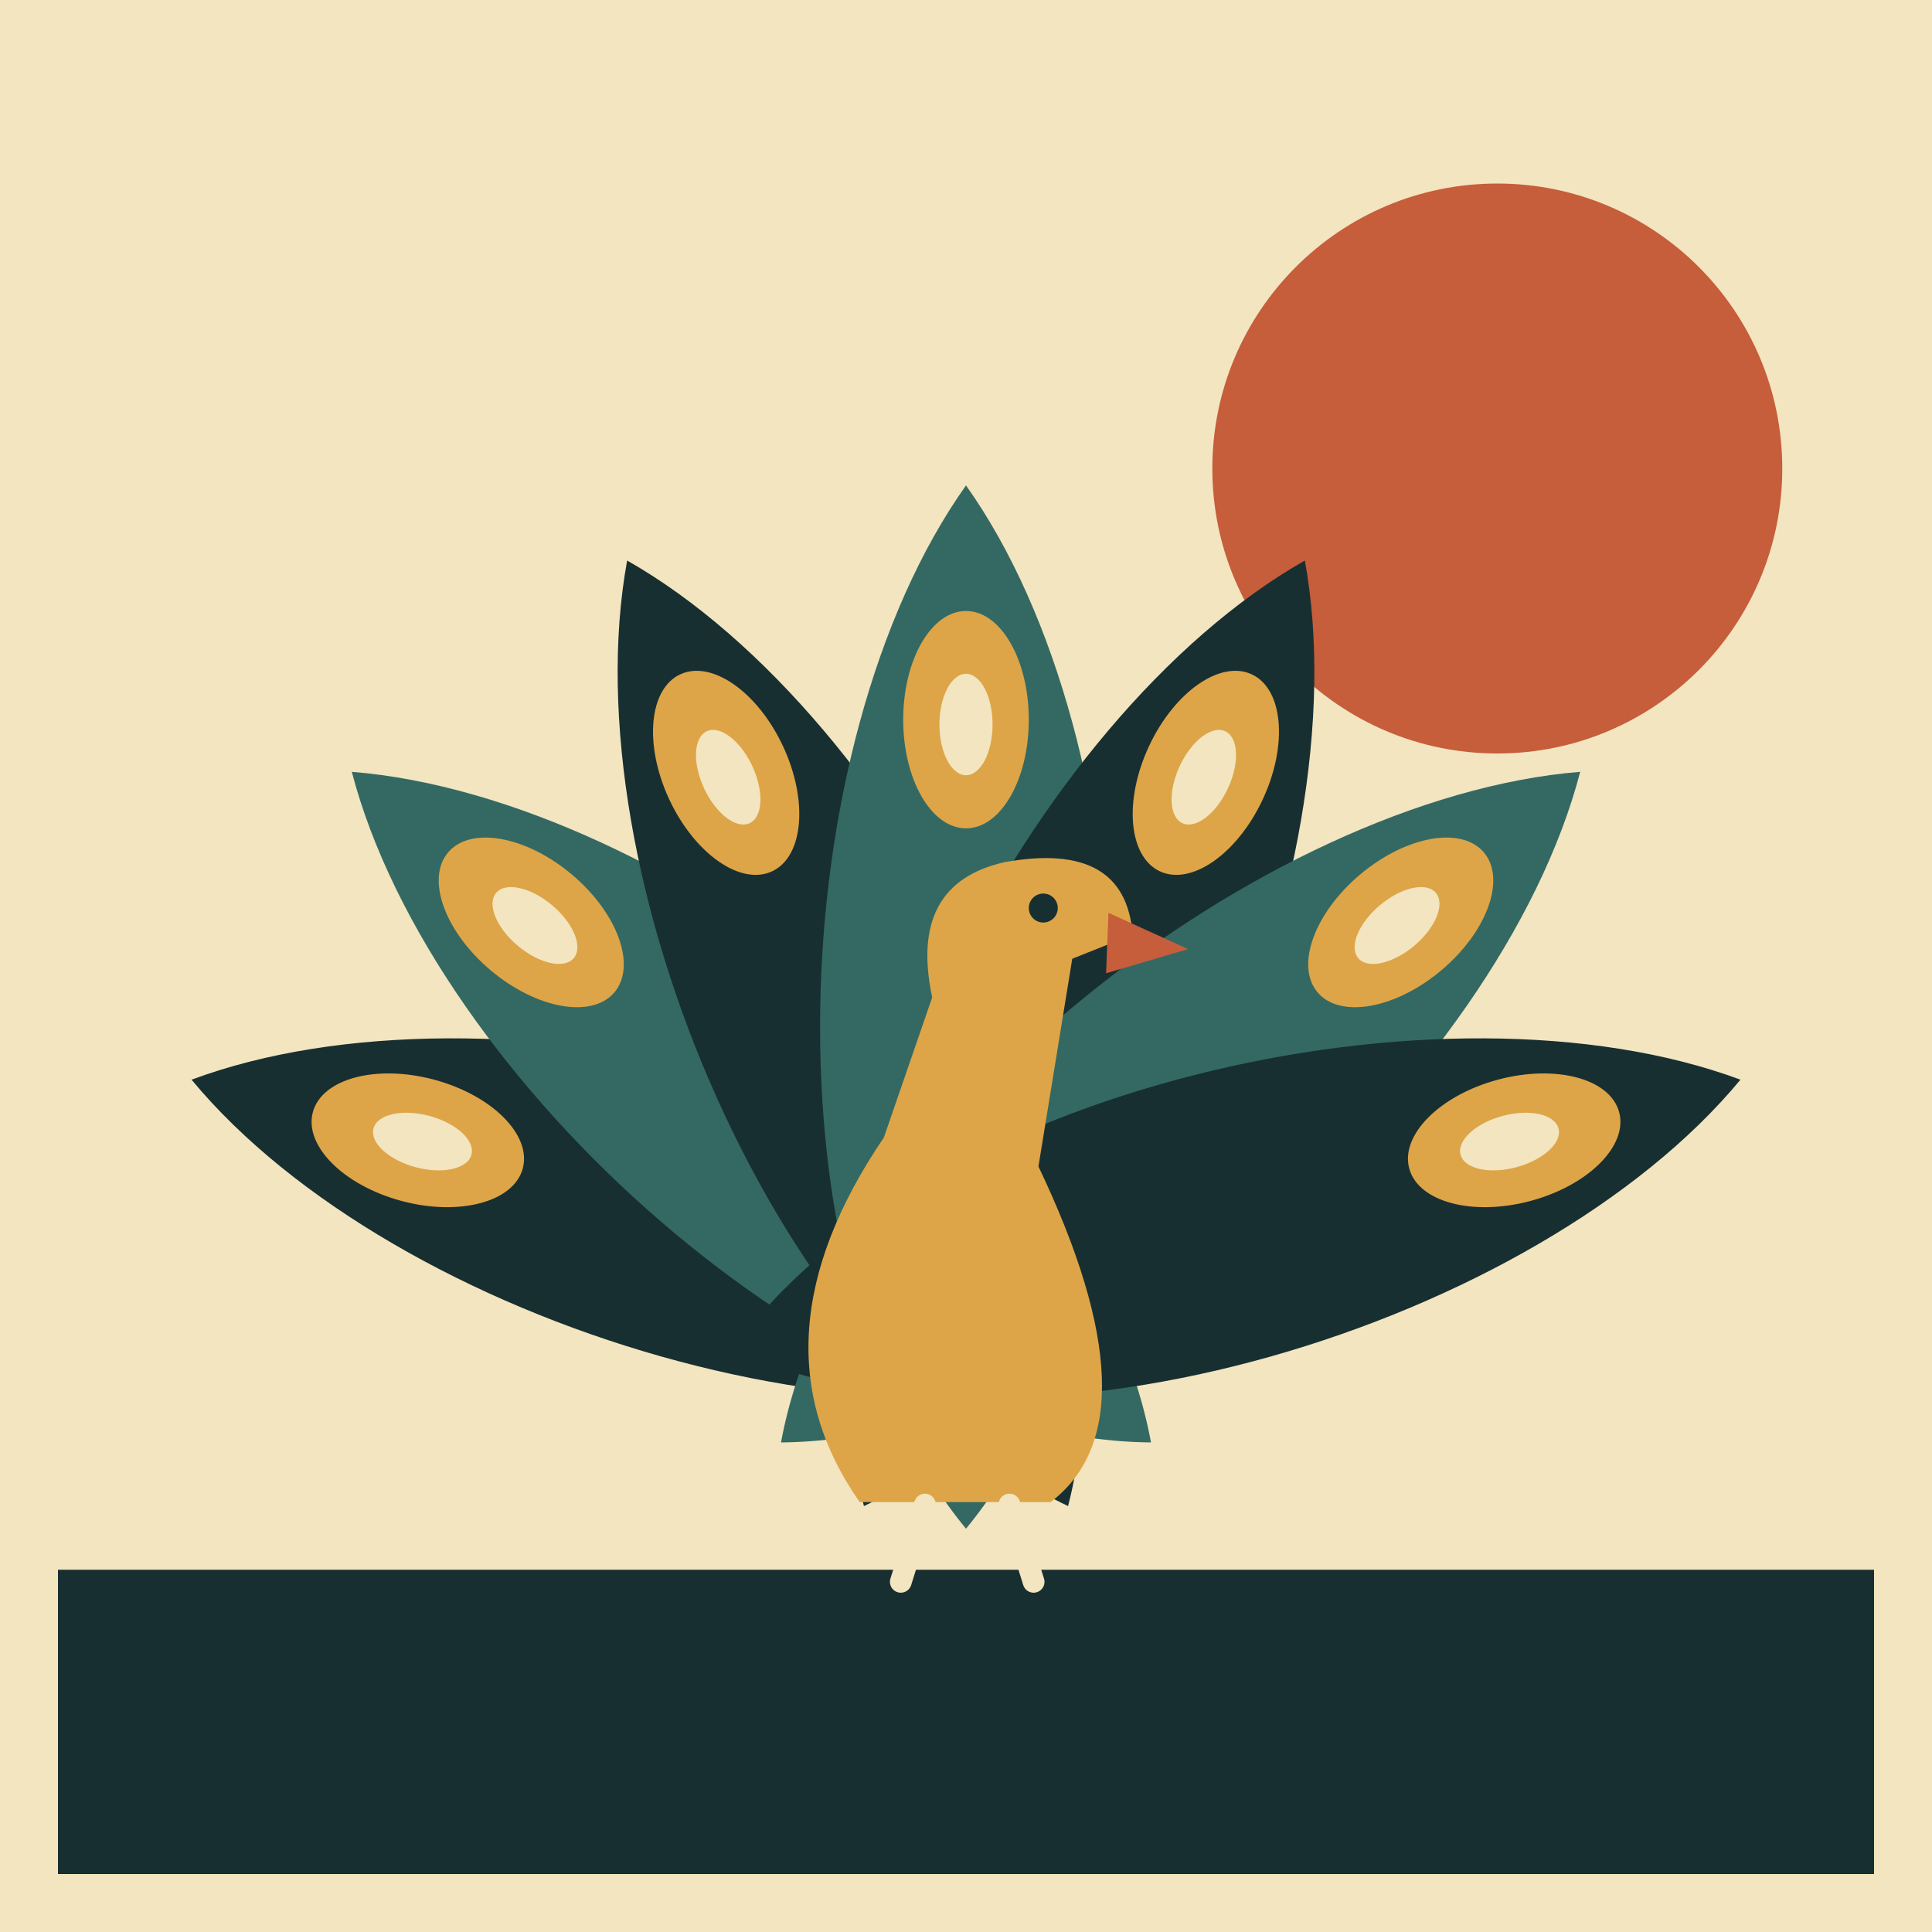
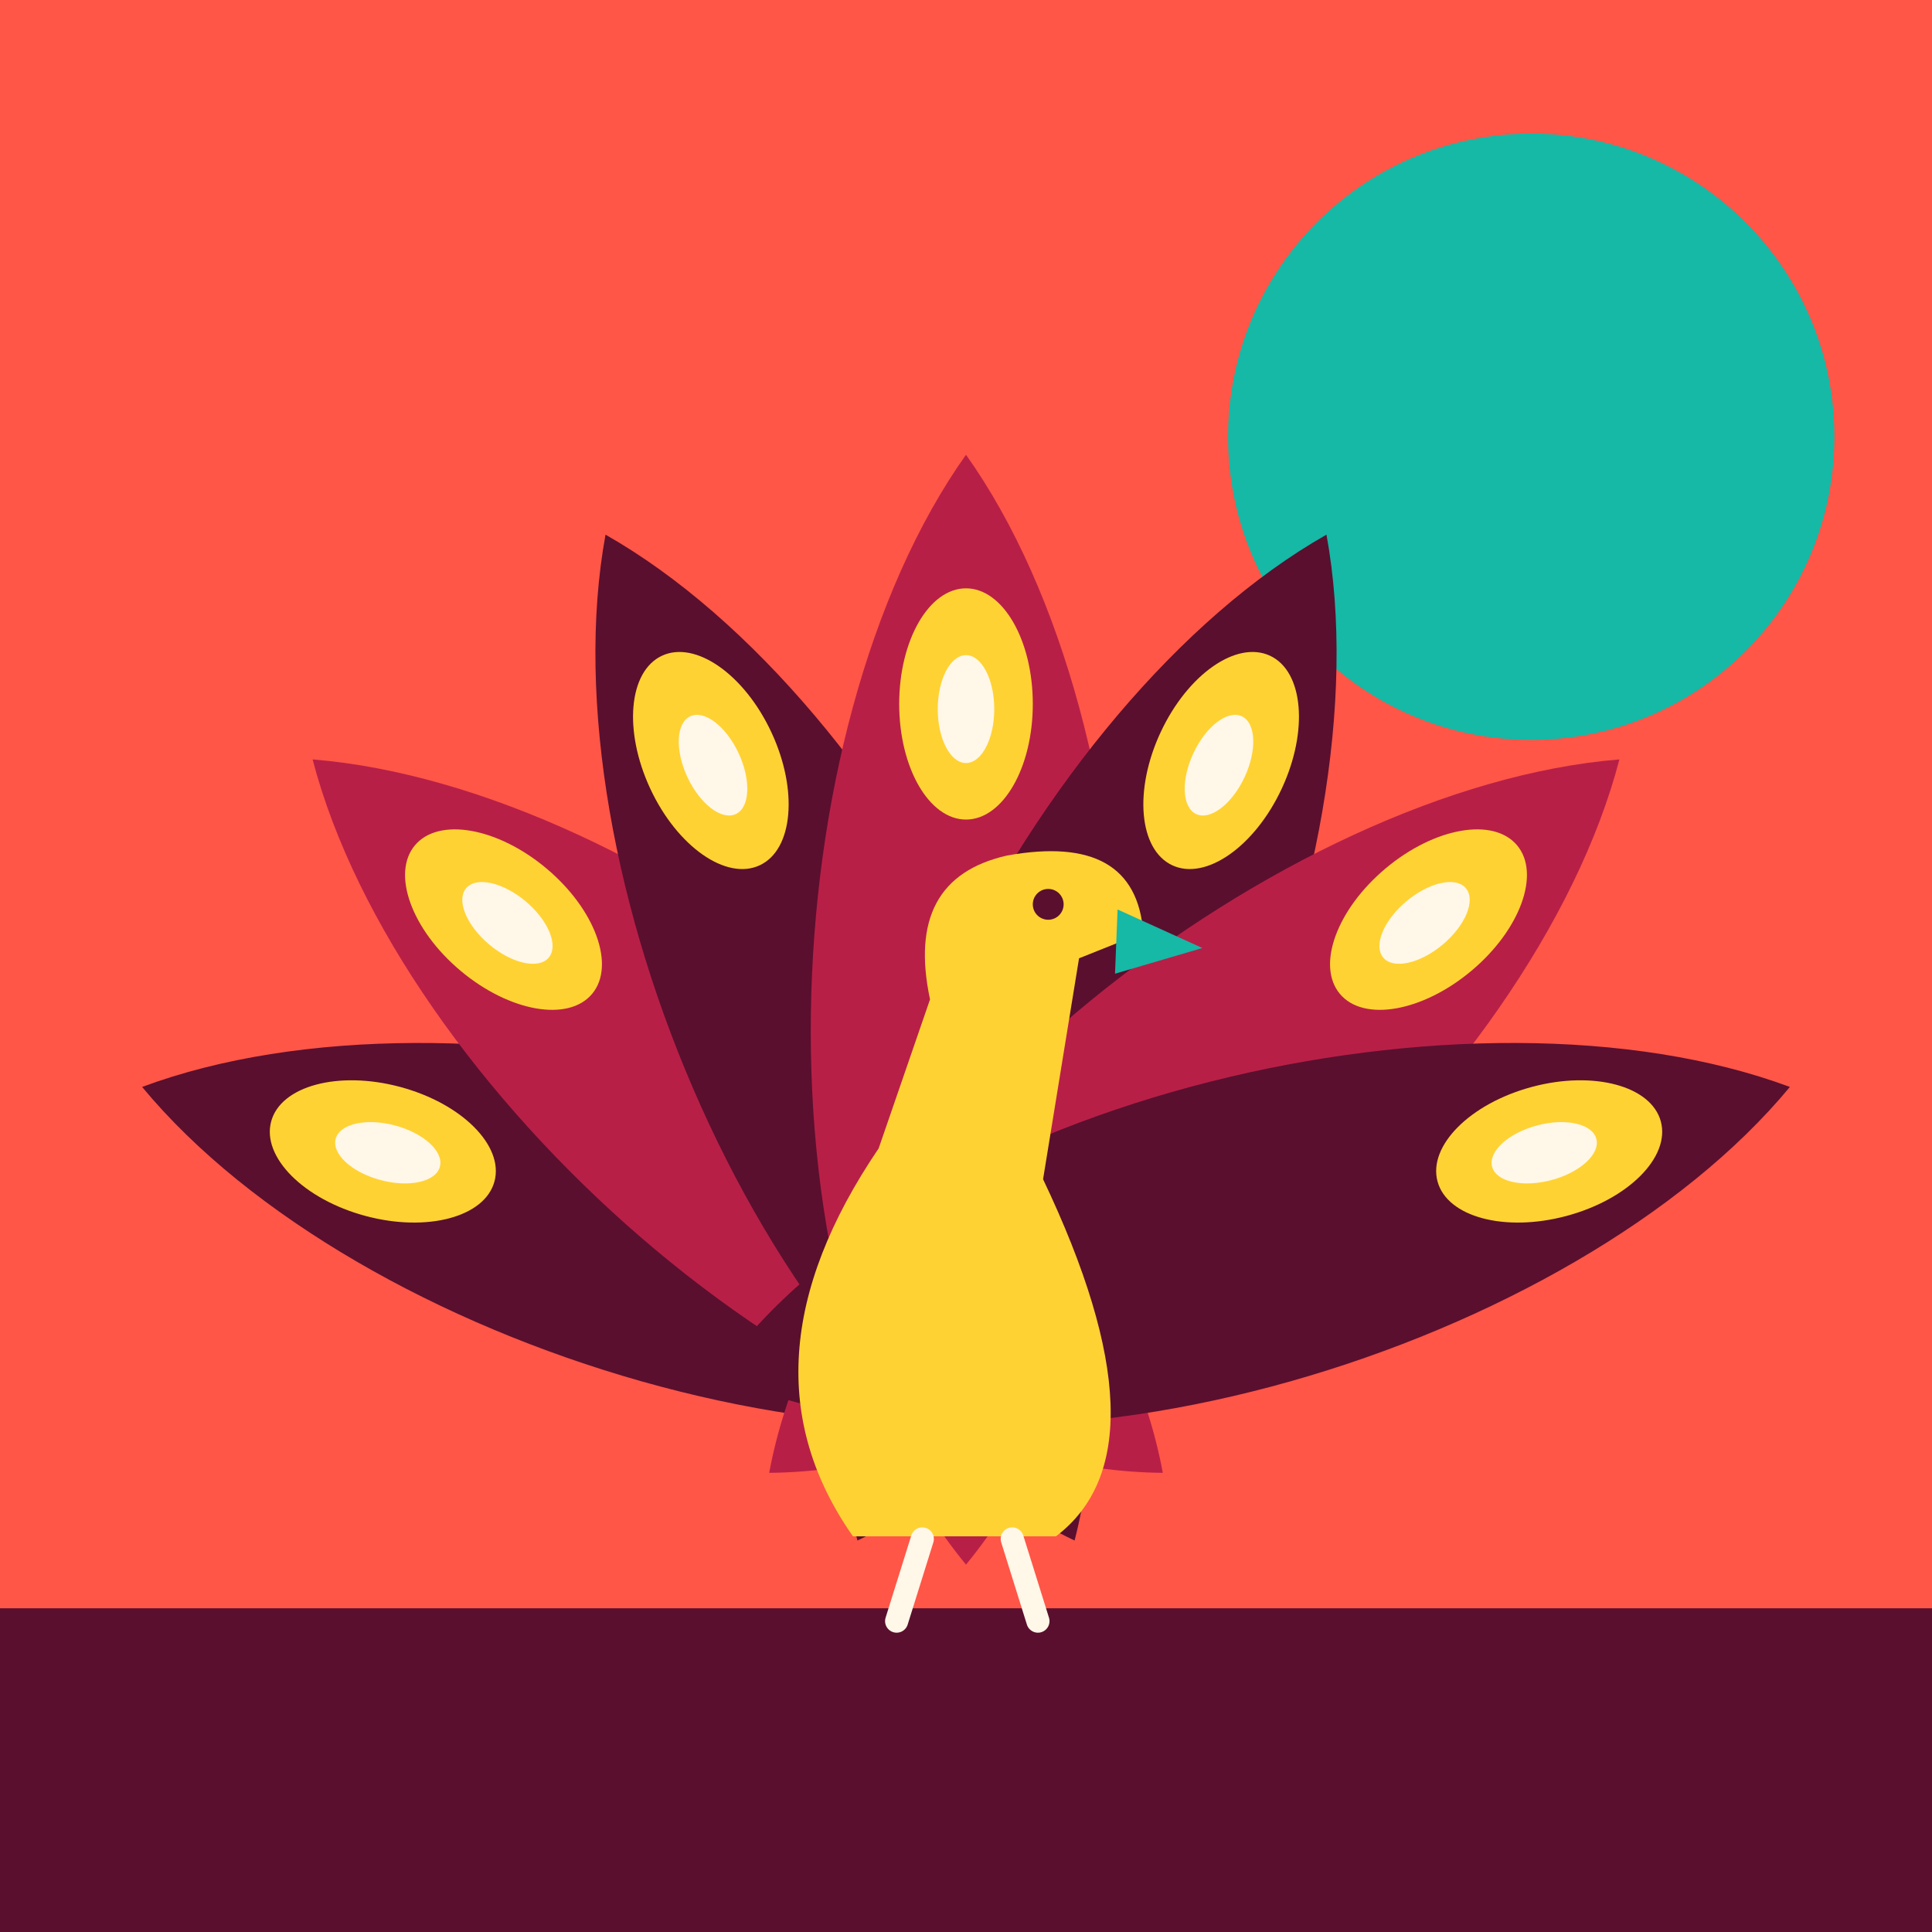
- <svg xmlns="http://www.w3.org/2000/svg" width="800" height="800" viewBox="0 0 800 800" role="img" aria-labelledby="title-mora desc-mora">
+ <svg xmlns="http://www.w3.org/2000/svg" width="800" height="800" viewBox="24 24 752 752" role="img" aria-labelledby="title-mora desc-mora">
  <defs>
    <clipPath id="crop-mora">
      <rect x="24" y="24" width="752" height="752" />
    </clipPath>
  </defs>
-   <rect x="0" y="0" width="800" height="800" rx="0" fill="#F2E5BF" />
+   <rect x="0" y="0" width="800" height="800" rx="0" fill="#FF5647" />
  <g clip-path="url(#crop-mora)">
-     <rect x="24" y="24" width="752" height="752" rx="0" fill="#F2E5BF" />
-     <circle cx="620" cy="194" r="118" fill="#C65D3B" />
-     <rect x="24" y="650" width="752" height="160" rx="0" fill="#182F32" />
+     <rect x="24" y="24" width="752" height="752" rx="0" fill="#FF5647" />
+     <circle cx="620" cy="194" r="118" fill="#16B8A6" />
+     <rect x="24" y="650" width="752" height="160" rx="0" fill="#5A0F2E" />
    <g transform="translate(400 533) rotate(-75)">
-       <path d="M0 100C-85-3-76-225 0-332C76-225 85-3 0 100Z" fill="#182F32" />
-       <ellipse cx="0" cy="-235" rx="26" ry="45" fill="#DDA547" />
-       <ellipse cx="0" cy="-233" rx="11" ry="21" fill="#F2E5BF" />
+       <path d="M0 100C-85-3-76-225 0-332C76-225 85-3 0 100Z" fill="#5A0F2E" />
+       <ellipse cx="0" cy="-235" rx="26" ry="45" fill="#FFD233" />
+       <ellipse cx="0" cy="-233" rx="11" ry="21" fill="#FFF7E8" />
    </g>
    <g transform="translate(400 533) rotate(-50)">
-       <path d="M0 100C-85-3-76-225 0-332C76-225 85-3 0 100Z" fill="#346963" />
-       <ellipse cx="0" cy="-235" rx="26" ry="45" fill="#DDA547" />
-       <ellipse cx="0" cy="-233" rx="11" ry="21" fill="#F2E5BF" />
+       <path d="M0 100C-85-3-76-225 0-332C76-225 85-3 0 100Z" fill="#B81F47" />
+       <ellipse cx="0" cy="-235" rx="26" ry="45" fill="#FFD233" />
+       <ellipse cx="0" cy="-233" rx="11" ry="21" fill="#FFF7E8" />
    </g>
    <g transform="translate(400 533) rotate(-25)">
-       <path d="M0 100C-85-3-76-225 0-332C76-225 85-3 0 100Z" fill="#182F32" />
-       <ellipse cx="0" cy="-235" rx="26" ry="45" fill="#DDA547" />
-       <ellipse cx="0" cy="-233" rx="11" ry="21" fill="#F2E5BF" />
+       <path d="M0 100C-85-3-76-225 0-332C76-225 85-3 0 100Z" fill="#5A0F2E" />
+       <ellipse cx="0" cy="-235" rx="26" ry="45" fill="#FFD233" />
+       <ellipse cx="0" cy="-233" rx="11" ry="21" fill="#FFF7E8" />
    </g>
    <g transform="translate(400 533) rotate(0)">
-       <path d="M0 100C-85-3-76-225 0-332C76-225 85-3 0 100Z" fill="#346963" />
-       <ellipse cx="0" cy="-235" rx="26" ry="45" fill="#DDA547" />
-       <ellipse cx="0" cy="-233" rx="11" ry="21" fill="#F2E5BF" />
+       <path d="M0 100C-85-3-76-225 0-332C76-225 85-3 0 100Z" fill="#B81F47" />
+       <ellipse cx="0" cy="-235" rx="26" ry="45" fill="#FFD233" />
+       <ellipse cx="0" cy="-233" rx="11" ry="21" fill="#FFF7E8" />
    </g>
    <g transform="translate(400 533) rotate(25)">
-       <path d="M0 100C-85-3-76-225 0-332C76-225 85-3 0 100Z" fill="#182F32" />
-       <ellipse cx="0" cy="-235" rx="26" ry="45" fill="#DDA547" />
-       <ellipse cx="0" cy="-233" rx="11" ry="21" fill="#F2E5BF" />
+       <path d="M0 100C-85-3-76-225 0-332C76-225 85-3 0 100Z" fill="#5A0F2E" />
+       <ellipse cx="0" cy="-235" rx="26" ry="45" fill="#FFD233" />
+       <ellipse cx="0" cy="-233" rx="11" ry="21" fill="#FFF7E8" />
    </g>
    <g transform="translate(400 533) rotate(50)">
-       <path d="M0 100C-85-3-76-225 0-332C76-225 85-3 0 100Z" fill="#346963" />
-       <ellipse cx="0" cy="-235" rx="26" ry="45" fill="#DDA547" />
-       <ellipse cx="0" cy="-233" rx="11" ry="21" fill="#F2E5BF" />
+       <path d="M0 100C-85-3-76-225 0-332C76-225 85-3 0 100Z" fill="#B81F47" />
+       <ellipse cx="0" cy="-235" rx="26" ry="45" fill="#FFD233" />
+       <ellipse cx="0" cy="-233" rx="11" ry="21" fill="#FFF7E8" />
    </g>
    <g transform="translate(400 533) rotate(75)">
-       <path d="M0 100C-85-3-76-225 0-332C76-225 85-3 0 100Z" fill="#182F32" />
-       <ellipse cx="0" cy="-235" rx="26" ry="45" fill="#DDA547" />
-       <ellipse cx="0" cy="-233" rx="11" ry="21" fill="#F2E5BF" />
+       <path d="M0 100C-85-3-76-225 0-332C76-225 85-3 0 100Z" fill="#5A0F2E" />
+       <ellipse cx="0" cy="-235" rx="26" ry="45" fill="#FFD233" />
+       <ellipse cx="0" cy="-233" rx="11" ry="21" fill="#FFF7E8" />
    </g>
-     <path d="M356 622Q309 555 366 471L386 413Q376 366 416 357Q466 348 469 387L444 397L430 483Q480 588 435 622Z" fill="#DDA547" />
-     <polygon points="459,378 492,393 458,403" fill="#C65D3B" />
-     <circle cx="432" cy="376" r="6" fill="#182F32" />
-     <path d="M383 623L373 655" fill="none" stroke="#F2E5BF" stroke-width="9" stroke-linecap="round" stroke-linejoin="round" />
-     <path d="M418 623L428 655" fill="none" stroke="#F2E5BF" stroke-width="9" stroke-linecap="round" stroke-linejoin="round" />
+     <path d="M356 622Q309 555 366 471L386 413Q376 366 416 357Q466 348 469 387L444 397L430 483Q480 588 435 622Z" fill="#FFD233" />
+     <polygon points="459,378 492,393 458,403" fill="#16B8A6" />
+     <circle cx="432" cy="376" r="6" fill="#5A0F2E" />
+     <path d="M383 623L373 655" fill="none" stroke="#FFF7E8" stroke-width="9" stroke-linecap="round" stroke-linejoin="round" />
+     <path d="M418 623L428 655" fill="none" stroke="#FFF7E8" stroke-width="9" stroke-linecap="round" stroke-linejoin="round" />
  </g>
</svg>
